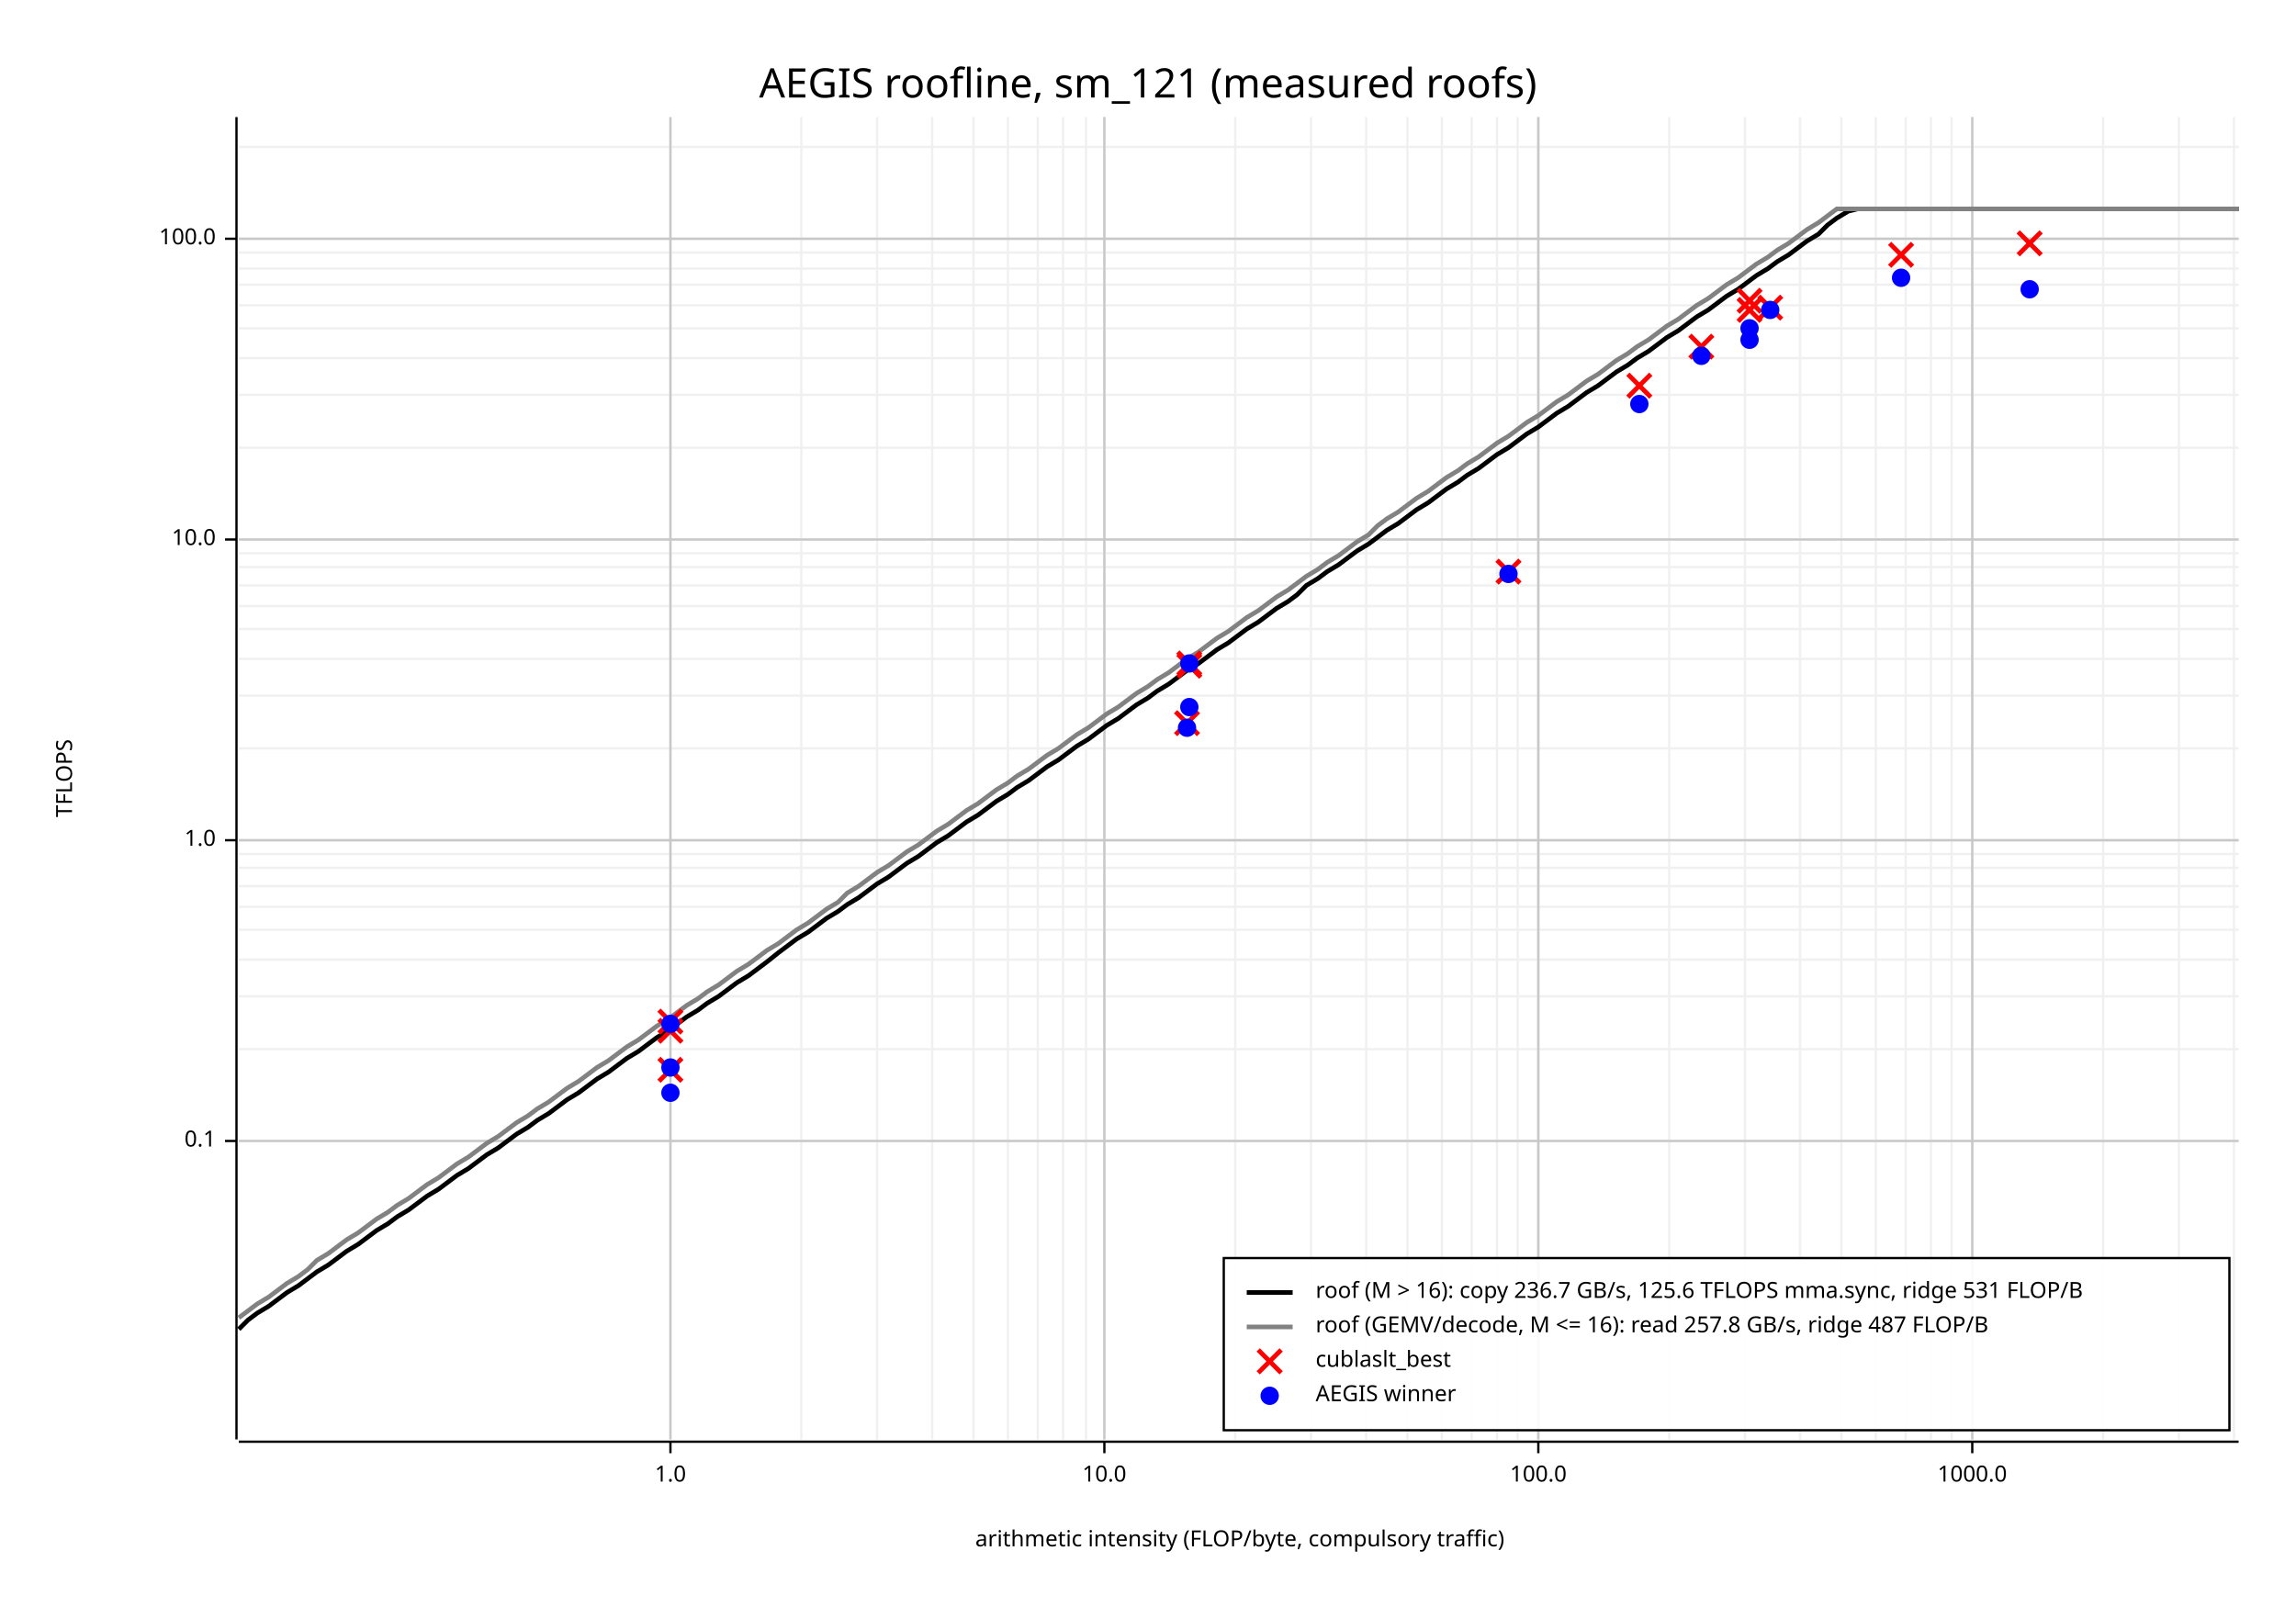
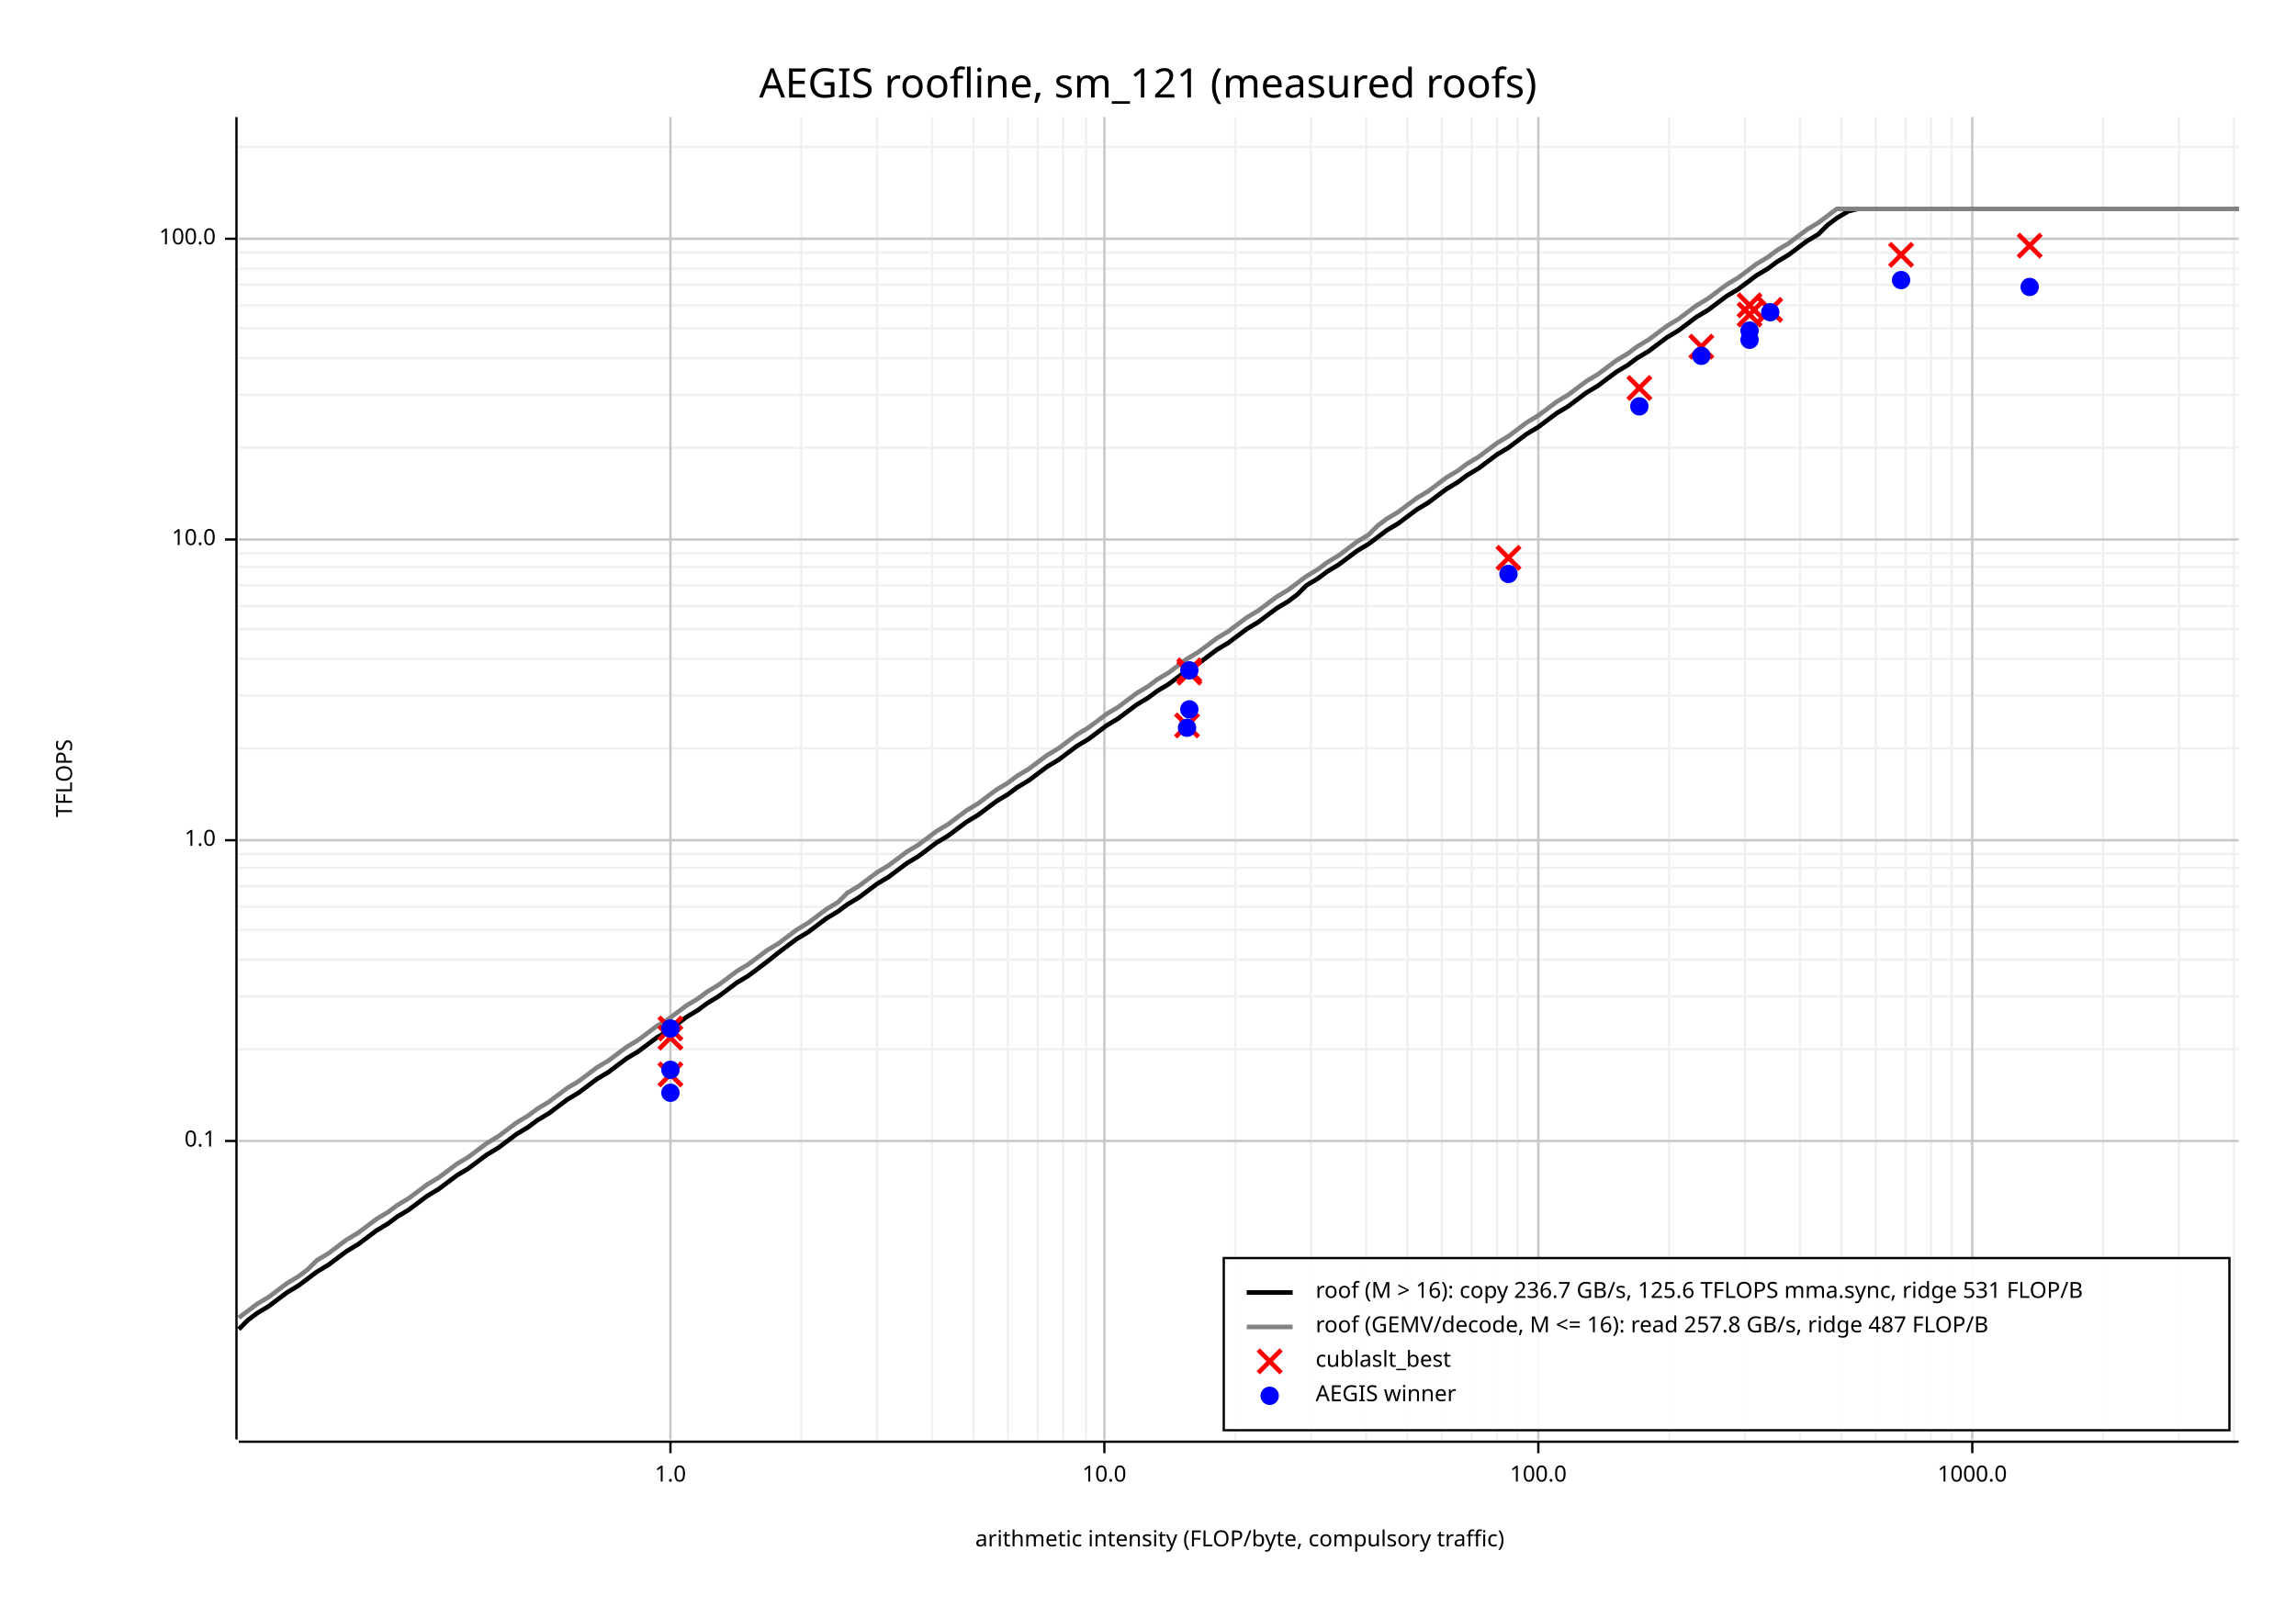
<svg xmlns="http://www.w3.org/2000/svg" width="1000" height="700" viewBox="0 0 1000 700">
  <rect x="0" y="0" width="1000" height="700" opacity="1" fill="#FFFFFF" stroke="none" />
  <text x="500" y="29" dy="0.76em" text-anchor="middle" font-family="sans-serif" font-size="17.742" opacity="1" fill="#000000">
AEGIS roofline, sm_121 (measured roofs)
</text>
  <line opacity="1" stroke="#F0F0F0" stroke-width="1" x1="292" y1="627" x2="292" y2="51" />
  <line opacity="1" stroke="#F0F0F0" stroke-width="1" x1="349" y1="627" x2="349" y2="51" />
  <line opacity="1" stroke="#F0F0F0" stroke-width="1" x1="382" y1="627" x2="382" y2="51" />
  <line opacity="1" stroke="#F0F0F0" stroke-width="1" x1="406" y1="627" x2="406" y2="51" />
  <line opacity="1" stroke="#F0F0F0" stroke-width="1" x1="424" y1="627" x2="424" y2="51" />
  <line opacity="1" stroke="#F0F0F0" stroke-width="1" x1="439" y1="627" x2="439" y2="51" />
  <line opacity="1" stroke="#F0F0F0" stroke-width="1" x1="452" y1="627" x2="452" y2="51" />
  <line opacity="1" stroke="#F0F0F0" stroke-width="1" x1="463" y1="627" x2="463" y2="51" />
  <line opacity="1" stroke="#F0F0F0" stroke-width="1" x1="473" y1="627" x2="473" y2="51" />
  <line opacity="1" stroke="#F0F0F0" stroke-width="1" x1="481" y1="627" x2="481" y2="51" />
  <line opacity="1" stroke="#F0F0F0" stroke-width="1" x1="481" y1="627" x2="481" y2="51" />
  <line opacity="1" stroke="#F0F0F0" stroke-width="1" x1="538" y1="627" x2="538" y2="51" />
  <line opacity="1" stroke="#F0F0F0" stroke-width="1" x1="571" y1="627" x2="571" y2="51" />
  <line opacity="1" stroke="#F0F0F0" stroke-width="1" x1="595" y1="627" x2="595" y2="51" />
  <line opacity="1" stroke="#F0F0F0" stroke-width="1" x1="613" y1="627" x2="613" y2="51" />
  <line opacity="1" stroke="#F0F0F0" stroke-width="1" x1="628" y1="627" x2="628" y2="51" />
  <line opacity="1" stroke="#F0F0F0" stroke-width="1" x1="641" y1="627" x2="641" y2="51" />
  <line opacity="1" stroke="#F0F0F0" stroke-width="1" x1="652" y1="627" x2="652" y2="51" />
  <line opacity="1" stroke="#F0F0F0" stroke-width="1" x1="661" y1="627" x2="661" y2="51" />
  <line opacity="1" stroke="#F0F0F0" stroke-width="1" x1="670" y1="627" x2="670" y2="51" />
  <line opacity="1" stroke="#F0F0F0" stroke-width="1" x1="670" y1="627" x2="670" y2="51" />
  <line opacity="1" stroke="#F0F0F0" stroke-width="1" x1="727" y1="627" x2="727" y2="51" />
  <line opacity="1" stroke="#F0F0F0" stroke-width="1" x1="760" y1="627" x2="760" y2="51" />
  <line opacity="1" stroke="#F0F0F0" stroke-width="1" x1="784" y1="627" x2="784" y2="51" />
  <line opacity="1" stroke="#F0F0F0" stroke-width="1" x1="802" y1="627" x2="802" y2="51" />
  <line opacity="1" stroke="#F0F0F0" stroke-width="1" x1="817" y1="627" x2="817" y2="51" />
  <line opacity="1" stroke="#F0F0F0" stroke-width="1" x1="830" y1="627" x2="830" y2="51" />
  <line opacity="1" stroke="#F0F0F0" stroke-width="1" x1="841" y1="627" x2="841" y2="51" />
  <line opacity="1" stroke="#F0F0F0" stroke-width="1" x1="850" y1="627" x2="850" y2="51" />
  <line opacity="1" stroke="#F0F0F0" stroke-width="1" x1="859" y1="627" x2="859" y2="51" />
  <line opacity="1" stroke="#F0F0F0" stroke-width="1" x1="859" y1="627" x2="859" y2="51" />
  <line opacity="1" stroke="#F0F0F0" stroke-width="1" x1="916" y1="627" x2="916" y2="51" />
  <line opacity="1" stroke="#F0F0F0" stroke-width="1" x1="949" y1="627" x2="949" y2="51" />
  <line opacity="1" stroke="#F0F0F0" stroke-width="1" x1="973" y1="627" x2="973" y2="51" />
  <line opacity="1" stroke="#F0F0F0" stroke-width="1" x1="104" y1="497" x2="975" y2="497" />
  <line opacity="1" stroke="#F0F0F0" stroke-width="1" x1="104" y1="457" x2="975" y2="457" />
  <line opacity="1" stroke="#F0F0F0" stroke-width="1" x1="104" y1="434" x2="975" y2="434" />
  <line opacity="1" stroke="#F0F0F0" stroke-width="1" x1="104" y1="418" x2="975" y2="418" />
  <line opacity="1" stroke="#F0F0F0" stroke-width="1" x1="104" y1="405" x2="975" y2="405" />
  <line opacity="1" stroke="#F0F0F0" stroke-width="1" x1="104" y1="395" x2="975" y2="395" />
  <line opacity="1" stroke="#F0F0F0" stroke-width="1" x1="104" y1="386" x2="975" y2="386" />
  <line opacity="1" stroke="#F0F0F0" stroke-width="1" x1="104" y1="378" x2="975" y2="378" />
  <line opacity="1" stroke="#F0F0F0" stroke-width="1" x1="104" y1="372" x2="975" y2="372" />
  <line opacity="1" stroke="#F0F0F0" stroke-width="1" x1="104" y1="366" x2="975" y2="366" />
  <line opacity="1" stroke="#F0F0F0" stroke-width="1" x1="104" y1="366" x2="975" y2="366" />
  <line opacity="1" stroke="#F0F0F0" stroke-width="1" x1="104" y1="326" x2="975" y2="326" />
  <line opacity="1" stroke="#F0F0F0" stroke-width="1" x1="104" y1="303" x2="975" y2="303" />
  <line opacity="1" stroke="#F0F0F0" stroke-width="1" x1="104" y1="287" x2="975" y2="287" />
  <line opacity="1" stroke="#F0F0F0" stroke-width="1" x1="104" y1="274" x2="975" y2="274" />
  <line opacity="1" stroke="#F0F0F0" stroke-width="1" x1="104" y1="264" x2="975" y2="264" />
  <line opacity="1" stroke="#F0F0F0" stroke-width="1" x1="104" y1="255" x2="975" y2="255" />
  <line opacity="1" stroke="#F0F0F0" stroke-width="1" x1="104" y1="247" x2="975" y2="247" />
  <line opacity="1" stroke="#F0F0F0" stroke-width="1" x1="104" y1="241" x2="975" y2="241" />
  <line opacity="1" stroke="#F0F0F0" stroke-width="1" x1="104" y1="235" x2="975" y2="235" />
  <line opacity="1" stroke="#F0F0F0" stroke-width="1" x1="104" y1="235" x2="975" y2="235" />
  <line opacity="1" stroke="#F0F0F0" stroke-width="1" x1="104" y1="195" x2="975" y2="195" />
  <line opacity="1" stroke="#F0F0F0" stroke-width="1" x1="104" y1="172" x2="975" y2="172" />
  <line opacity="1" stroke="#F0F0F0" stroke-width="1" x1="104" y1="156" x2="975" y2="156" />
  <line opacity="1" stroke="#F0F0F0" stroke-width="1" x1="104" y1="143" x2="975" y2="143" />
  <line opacity="1" stroke="#F0F0F0" stroke-width="1" x1="104" y1="133" x2="975" y2="133" />
  <line opacity="1" stroke="#F0F0F0" stroke-width="1" x1="104" y1="124" x2="975" y2="124" />
  <line opacity="1" stroke="#F0F0F0" stroke-width="1" x1="104" y1="117" x2="975" y2="117" />
  <line opacity="1" stroke="#F0F0F0" stroke-width="1" x1="104" y1="110" x2="975" y2="110" />
  <line opacity="1" stroke="#F0F0F0" stroke-width="1" x1="104" y1="104" x2="975" y2="104" />
  <line opacity="1" stroke="#F0F0F0" stroke-width="1" x1="104" y1="104" x2="975" y2="104" />
  <line opacity="1" stroke="#F0F0F0" stroke-width="1" x1="104" y1="64" x2="975" y2="64" />
  <text x="24" y="339" dy="0.76em" text-anchor="middle" font-family="sans-serif" font-size="9.677" opacity="1" fill="#000000" transform="rotate(270, 24, 339)">
TFLOPS
</text>
  <text x="540" y="676" dy="-0.5ex" text-anchor="middle" font-family="sans-serif" font-size="9.677" opacity="1" fill="#000000">
arithmetic intensity (FLOP/byte, compulsory traffic)
</text>
  <line opacity="1" stroke="#C8C8C8" stroke-width="1" x1="292" y1="627" x2="292" y2="51" />
  <line opacity="1" stroke="#C8C8C8" stroke-width="1" x1="481" y1="627" x2="481" y2="51" />
  <line opacity="1" stroke="#C8C8C8" stroke-width="1" x1="670" y1="627" x2="670" y2="51" />
  <line opacity="1" stroke="#C8C8C8" stroke-width="1" x1="859" y1="627" x2="859" y2="51" />
  <line opacity="1" stroke="#C8C8C8" stroke-width="1" x1="104" y1="497" x2="975" y2="497" />
  <line opacity="1" stroke="#C8C8C8" stroke-width="1" x1="104" y1="366" x2="975" y2="366" />
  <line opacity="1" stroke="#C8C8C8" stroke-width="1" x1="104" y1="235" x2="975" y2="235" />
  <line opacity="1" stroke="#C8C8C8" stroke-width="1" x1="104" y1="104" x2="975" y2="104" />
  <polyline fill="none" opacity="1" stroke="#000000" stroke-width="1" points="103,51 103,627 " />
  <text x="94" y="497" dy="0.5ex" text-anchor="end" font-family="sans-serif" font-size="9.677" opacity="1" fill="#000000">
0.1
</text>
  <polyline fill="none" opacity="1" stroke="#000000" stroke-width="1" points="98,497 103,497 " />
  <text x="94" y="366" dy="0.5ex" text-anchor="end" font-family="sans-serif" font-size="9.677" opacity="1" fill="#000000">
1.0
</text>
  <polyline fill="none" opacity="1" stroke="#000000" stroke-width="1" points="98,366 103,366 " />
  <text x="94" y="235" dy="0.5ex" text-anchor="end" font-family="sans-serif" font-size="9.677" opacity="1" fill="#000000">
10.0
</text>
  <polyline fill="none" opacity="1" stroke="#000000" stroke-width="1" points="98,235 103,235 " />
  <text x="94" y="104" dy="0.5ex" text-anchor="end" font-family="sans-serif" font-size="9.677" opacity="1" fill="#000000">
100.0
</text>
  <polyline fill="none" opacity="1" stroke="#000000" stroke-width="1" points="98,104 103,104 " />
  <polyline fill="none" opacity="1" stroke="#000000" stroke-width="1" points="104,628 975,628 " />
  <text x="292" y="638" dy="0.76em" text-anchor="middle" font-family="sans-serif" font-size="9.677" opacity="1" fill="#000000">
1.0
</text>
  <polyline fill="none" opacity="1" stroke="#000000" stroke-width="1" points="292,628 292,633 " />
  <text x="481" y="638" dy="0.76em" text-anchor="middle" font-family="sans-serif" font-size="9.677" opacity="1" fill="#000000">
10.0
</text>
  <polyline fill="none" opacity="1" stroke="#000000" stroke-width="1" points="481,628 481,633 " />
  <text x="670" y="638" dy="0.76em" text-anchor="middle" font-family="sans-serif" font-size="9.677" opacity="1" fill="#000000">
100.0
</text>
  <polyline fill="none" opacity="1" stroke="#000000" stroke-width="1" points="670,628 670,633 " />
  <text x="859" y="638" dy="0.76em" text-anchor="middle" font-family="sans-serif" font-size="9.677" opacity="1" fill="#000000">
1000.0
</text>
  <polyline fill="none" opacity="1" stroke="#000000" stroke-width="1" points="859,628 859,633 " />
  <polyline fill="none" opacity="1" stroke="#000000" stroke-width="2" points="104,579 108,575 112,572 117,569 121,566 125,563 130,560 134,557 138,554 143,551 147,548 151,545 156,542 160,539 164,536 169,533 173,530 178,527 182,524 186,521 191,518 195,515 199,512 204,509 208,506 212,503 217,500 221,497 225,494 230,491 234,488 239,485 243,482 247,479 252,476 256,473 260,470 265,467 269,464 273,461 278,458 282,455 286,452 291,449 295,446 299,443 304,440 308,437 313,434 317,431 321,428 326,425 330,422 334,419 339,415 343,412 347,409 352,406 356,403 360,400 365,397 369,394 374,391 378,388 382,385 387,382 391,379 395,376 400,373 404,370 408,367 413,364 417,361 421,358 426,355 430,352 434,349 439,346 443,343 448,340 452,337 456,334 461,331 465,328 469,325 474,322 478,319 482,316 487,313 491,310 495,307 500,304 504,301 509,298 513,295 517,292 522,289 526,286 530,283 535,280 539,277 543,274 548,271 552,268 556,265 561,262 565,259 569,255 574,252 578,249 583,246 587,243 591,240 596,237 600,234 604,231 609,228 613,225 617,222 622,219 626,216 630,213 635,210 639,207 644,204 648,201 652,198 657,195 661,192 665,189 670,186 674,183 678,180 683,177 687,174 691,171 696,168 700,165 704,162 709,159 713,156 718,153 722,150 726,147 731,144 735,141 739,138 744,135 748,132 752,129 757,126 761,123 765,120 770,117 774,114 779,111 783,108 787,105 792,102 796,98 800,95 805,92 809,91 813,91 818,91 822,91 826,91 831,91 835,91 839,91 844,91 848,91 853,91 857,91 861,91 866,91 870,91 874,91 879,91 883,91 887,91 892,91 896,91 900,91 905,91 909,91 914,91 918,91 922,91 927,91 931,91 935,91 940,91 944,91 948,91 953,91 957,91 961,91 966,91 970,91 975,91 " />
  <polyline fill="none" opacity="1" stroke="#828282" stroke-width="2" points="104,574 108,571 112,568 117,565 121,562 125,559 130,556 134,553 138,549 143,546 147,543 151,540 156,537 160,534 164,531 169,528 173,525 178,522 182,519 186,516 191,513 195,510 199,507 204,504 208,501 212,498 217,495 221,492 225,489 230,486 234,483 239,480 243,477 247,474 252,471 256,468 260,465 265,462 269,459 273,456 278,453 282,450 286,447 291,444 295,441 299,438 304,435 308,432 313,429 317,426 321,423 326,420 330,417 334,414 339,411 343,408 347,405 352,402 356,399 360,396 365,393 369,389 374,386 378,383 382,380 387,377 391,374 395,371 400,368 404,365 408,362 413,359 417,356 421,353 426,350 430,347 434,344 439,341 443,338 448,335 452,332 456,329 461,326 465,323 469,320 474,317 478,314 482,311 487,308 491,305 495,302 500,299 504,296 509,293 513,290 517,287 522,284 526,281 530,278 535,275 539,272 543,269 548,266 552,263 556,260 561,257 565,254 569,251 574,248 578,245 583,242 587,239 591,236 596,233 600,229 604,226 609,223 613,220 617,217 622,214 626,211 630,208 635,205 639,202 644,199 648,196 652,193 657,190 661,187 665,184 670,181 674,178 678,175 683,172 687,169 691,166 696,163 700,160 704,157 709,154 713,151 718,148 722,145 726,142 731,139 735,136 739,133 744,130 748,127 752,124 757,121 761,118 765,115 770,112 774,109 779,106 783,103 787,100 792,97 796,94 800,91 805,91 809,91 813,91 818,91 822,91 826,91 831,91 835,91 839,91 844,91 848,91 853,91 857,91 861,91 866,91 870,91 874,91 879,91 883,91 887,91 892,91 896,91 900,91 905,91 909,91 914,91 918,91 922,91 927,91 931,91 935,91 940,91 944,91 948,91 953,91 957,91 961,91 966,91 970,91 975,91 " />
-   <line opacity="1" stroke="#FF0000" stroke-width="2" x1="766" y1="129" x2="776" y2="139" />
-   <line opacity="1" stroke="#FF0000" stroke-width="2" x1="766" y1="139" x2="776" y2="129" />
-   <line opacity="1" stroke="#FF0000" stroke-width="2" x1="513" y1="284" x2="523" y2="294" />
-   <line opacity="1" stroke="#FF0000" stroke-width="2" x1="513" y1="294" x2="523" y2="284" />
-   <line opacity="1" stroke="#FF0000" stroke-width="2" x1="513" y1="285" x2="523" y2="295" />
-   <line opacity="1" stroke="#FF0000" stroke-width="2" x1="513" y1="295" x2="523" y2="285" />
-   <line opacity="1" stroke="#FF0000" stroke-width="2" x1="512" y1="310" x2="522" y2="320" />
-   <line opacity="1" stroke="#FF0000" stroke-width="2" x1="512" y1="320" x2="522" y2="310" />
-   <line opacity="1" stroke="#FF0000" stroke-width="2" x1="287" y1="440" x2="297" y2="450" />
-   <line opacity="1" stroke="#FF0000" stroke-width="2" x1="287" y1="450" x2="297" y2="440" />
-   <line opacity="1" stroke="#FF0000" stroke-width="2" x1="287" y1="444" x2="297" y2="454" />
-   <line opacity="1" stroke="#FF0000" stroke-width="2" x1="287" y1="454" x2="297" y2="444" />
-   <line opacity="1" stroke="#FF0000" stroke-width="2" x1="287" y1="461" x2="297" y2="471" />
-   <line opacity="1" stroke="#FF0000" stroke-width="2" x1="287" y1="471" x2="297" y2="461" />
+   <line opacity="1" stroke="#FF0000" stroke-width="2" x1="766" y1="130" x2="776" y2="140" />
+   <line opacity="1" stroke="#FF0000" stroke-width="2" x1="766" y1="140" x2="776" y2="130" />
+   <line opacity="1" stroke="#FF0000" stroke-width="2" x1="513" y1="287" x2="523" y2="297" />
+   <line opacity="1" stroke="#FF0000" stroke-width="2" x1="513" y1="297" x2="523" y2="287" />
+   <line opacity="1" stroke="#FF0000" stroke-width="2" x1="513" y1="288" x2="523" y2="298" />
+   <line opacity="1" stroke="#FF0000" stroke-width="2" x1="513" y1="298" x2="523" y2="288" />
+   <line opacity="1" stroke="#FF0000" stroke-width="2" x1="512" y1="311" x2="522" y2="321" />
+   <line opacity="1" stroke="#FF0000" stroke-width="2" x1="512" y1="321" x2="522" y2="311" />
+   <line opacity="1" stroke="#FF0000" stroke-width="2" x1="287" y1="443" x2="297" y2="453" />
+   <line opacity="1" stroke="#FF0000" stroke-width="2" x1="287" y1="453" x2="297" y2="443" />
+   <line opacity="1" stroke="#FF0000" stroke-width="2" x1="287" y1="447" x2="297" y2="457" />
+   <line opacity="1" stroke="#FF0000" stroke-width="2" x1="287" y1="457" x2="297" y2="447" />
+   <line opacity="1" stroke="#FF0000" stroke-width="2" x1="287" y1="463" x2="297" y2="473" />
+   <line opacity="1" stroke="#FF0000" stroke-width="2" x1="287" y1="473" x2="297" y2="463" />
  <line opacity="1" stroke="#FF0000" stroke-width="2" x1="823" y1="106" x2="833" y2="116" />
  <line opacity="1" stroke="#FF0000" stroke-width="2" x1="823" y1="116" x2="833" y2="106" />
-   <line opacity="1" stroke="#FF0000" stroke-width="2" x1="652" y1="244" x2="662" y2="254" />
-   <line opacity="1" stroke="#FF0000" stroke-width="2" x1="652" y1="254" x2="662" y2="244" />
-   <line opacity="1" stroke="#FF0000" stroke-width="2" x1="879" y1="101" x2="889" y2="111" />
-   <line opacity="1" stroke="#FF0000" stroke-width="2" x1="879" y1="111" x2="889" y2="101" />
-   <line opacity="1" stroke="#FF0000" stroke-width="2" x1="757" y1="130" x2="767" y2="140" />
-   <line opacity="1" stroke="#FF0000" stroke-width="2" x1="757" y1="140" x2="767" y2="130" />
-   <line opacity="1" stroke="#FF0000" stroke-width="2" x1="709" y1="163" x2="719" y2="173" />
-   <line opacity="1" stroke="#FF0000" stroke-width="2" x1="709" y1="173" x2="719" y2="163" />
-   <line opacity="1" stroke="#FF0000" stroke-width="2" x1="757" y1="126" x2="767" y2="136" />
-   <line opacity="1" stroke="#FF0000" stroke-width="2" x1="757" y1="136" x2="767" y2="126" />
+   <line opacity="1" stroke="#FF0000" stroke-width="2" x1="652" y1="238" x2="662" y2="248" />
+   <line opacity="1" stroke="#FF0000" stroke-width="2" x1="652" y1="248" x2="662" y2="238" />
+   <line opacity="1" stroke="#FF0000" stroke-width="2" x1="879" y1="102" x2="889" y2="112" />
+   <line opacity="1" stroke="#FF0000" stroke-width="2" x1="879" y1="112" x2="889" y2="102" />
+   <line opacity="1" stroke="#FF0000" stroke-width="2" x1="757" y1="132" x2="767" y2="142" />
+   <line opacity="1" stroke="#FF0000" stroke-width="2" x1="757" y1="142" x2="767" y2="132" />
+   <line opacity="1" stroke="#FF0000" stroke-width="2" x1="709" y1="164" x2="719" y2="174" />
+   <line opacity="1" stroke="#FF0000" stroke-width="2" x1="709" y1="174" x2="719" y2="164" />
+   <line opacity="1" stroke="#FF0000" stroke-width="2" x1="757" y1="128" x2="767" y2="138" />
+   <line opacity="1" stroke="#FF0000" stroke-width="2" x1="757" y1="138" x2="767" y2="128" />
  <line opacity="1" stroke="#FF0000" stroke-width="2" x1="736" y1="146" x2="746" y2="156" />
  <line opacity="1" stroke="#FF0000" stroke-width="2" x1="736" y1="156" x2="746" y2="146" />
-   <circle cx="771" cy="135" r="4" opacity="1" fill="#0000FF" stroke="none" stroke-width="1" />
-   <circle cx="518" cy="289" r="4" opacity="1" fill="#0000FF" stroke="none" stroke-width="1" />
-   <circle cx="518" cy="308" r="4" opacity="1" fill="#0000FF" stroke="none" stroke-width="1" />
+   <circle cx="771" cy="136" r="4" opacity="1" fill="#0000FF" stroke="none" stroke-width="1" />
+   <circle cx="518" cy="292" r="4" opacity="1" fill="#0000FF" stroke="none" stroke-width="1" />
+   <circle cx="518" cy="309" r="4" opacity="1" fill="#0000FF" stroke="none" stroke-width="1" />
  <circle cx="517" cy="317" r="4" opacity="1" fill="#0000FF" stroke="none" stroke-width="1" />
-   <circle cx="292" cy="446" r="4" opacity="1" fill="#0000FF" stroke="none" stroke-width="1" />
-   <circle cx="292" cy="465" r="4" opacity="1" fill="#0000FF" stroke="none" stroke-width="1" />
+   <circle cx="292" cy="448" r="4" opacity="1" fill="#0000FF" stroke="none" stroke-width="1" />
+   <circle cx="292" cy="466" r="4" opacity="1" fill="#0000FF" stroke="none" stroke-width="1" />
  <circle cx="292" cy="476" r="4" opacity="1" fill="#0000FF" stroke="none" stroke-width="1" />
-   <circle cx="828" cy="121" r="4" opacity="1" fill="#0000FF" stroke="none" stroke-width="1" />
+   <circle cx="828" cy="122" r="4" opacity="1" fill="#0000FF" stroke="none" stroke-width="1" />
  <circle cx="657" cy="250" r="4" opacity="1" fill="#0000FF" stroke="none" stroke-width="1" />
-   <circle cx="884" cy="126" r="4" opacity="1" fill="#0000FF" stroke="none" stroke-width="1" />
+   <circle cx="884" cy="125" r="4" opacity="1" fill="#0000FF" stroke="none" stroke-width="1" />
  <circle cx="762" cy="148" r="4" opacity="1" fill="#0000FF" stroke="none" stroke-width="1" />
-   <circle cx="714" cy="176" r="4" opacity="1" fill="#0000FF" stroke="none" stroke-width="1" />
-   <circle cx="762" cy="143" r="4" opacity="1" fill="#0000FF" stroke="none" stroke-width="1" />
+   <circle cx="714" cy="177" r="4" opacity="1" fill="#0000FF" stroke="none" stroke-width="1" />
+   <circle cx="762" cy="144" r="4" opacity="1" fill="#0000FF" stroke="none" stroke-width="1" />
  <circle cx="741" cy="155" r="4" opacity="1" fill="#0000FF" stroke="none" stroke-width="1" />
  <rect x="533" y="548" width="438" height="75" opacity="0.9" fill="#FFFFFF" stroke="none" />
  <rect x="533" y="548" width="438" height="75" opacity="1" fill="none" stroke="#000000" />
  <text x="573" y="558" dy="0.76em" text-anchor="start" font-family="sans-serif" font-size="9.677" opacity="1" fill="#000000">
roof (M &gt; 16): copy 236.7 GB/s, 125.6 TFLOPS mma.sync, ridge 531 FLOP/B
</text>
  <text x="573" y="573" dy="0.76em" text-anchor="start" font-family="sans-serif" font-size="9.677" opacity="1" fill="#000000">
roof (GEMV/decode, M &lt;= 16): read 257.8 GB/s, ridge 487 FLOP/B
</text>
  <text x="573" y="588" dy="0.76em" text-anchor="start" font-family="sans-serif" font-size="9.677" opacity="1" fill="#000000">
cublaslt_best
</text>
  <text x="573" y="603" dy="0.76em" text-anchor="start" font-family="sans-serif" font-size="9.677" opacity="1" fill="#000000">
AEGIS winner
</text>
  <polyline fill="none" opacity="1" stroke="#000000" stroke-width="2" points="543,563 563,563 " />
  <polyline fill="none" opacity="1" stroke="#828282" stroke-width="2" points="543,578 563,578 " />
  <line opacity="1" stroke="#FF0000" stroke-width="2" x1="548" y1="588" x2="558" y2="598" />
  <line opacity="1" stroke="#FF0000" stroke-width="2" x1="548" y1="598" x2="558" y2="588" />
  <circle cx="553" cy="608" r="4" opacity="1" fill="#0000FF" stroke="none" stroke-width="1" />
</svg>
